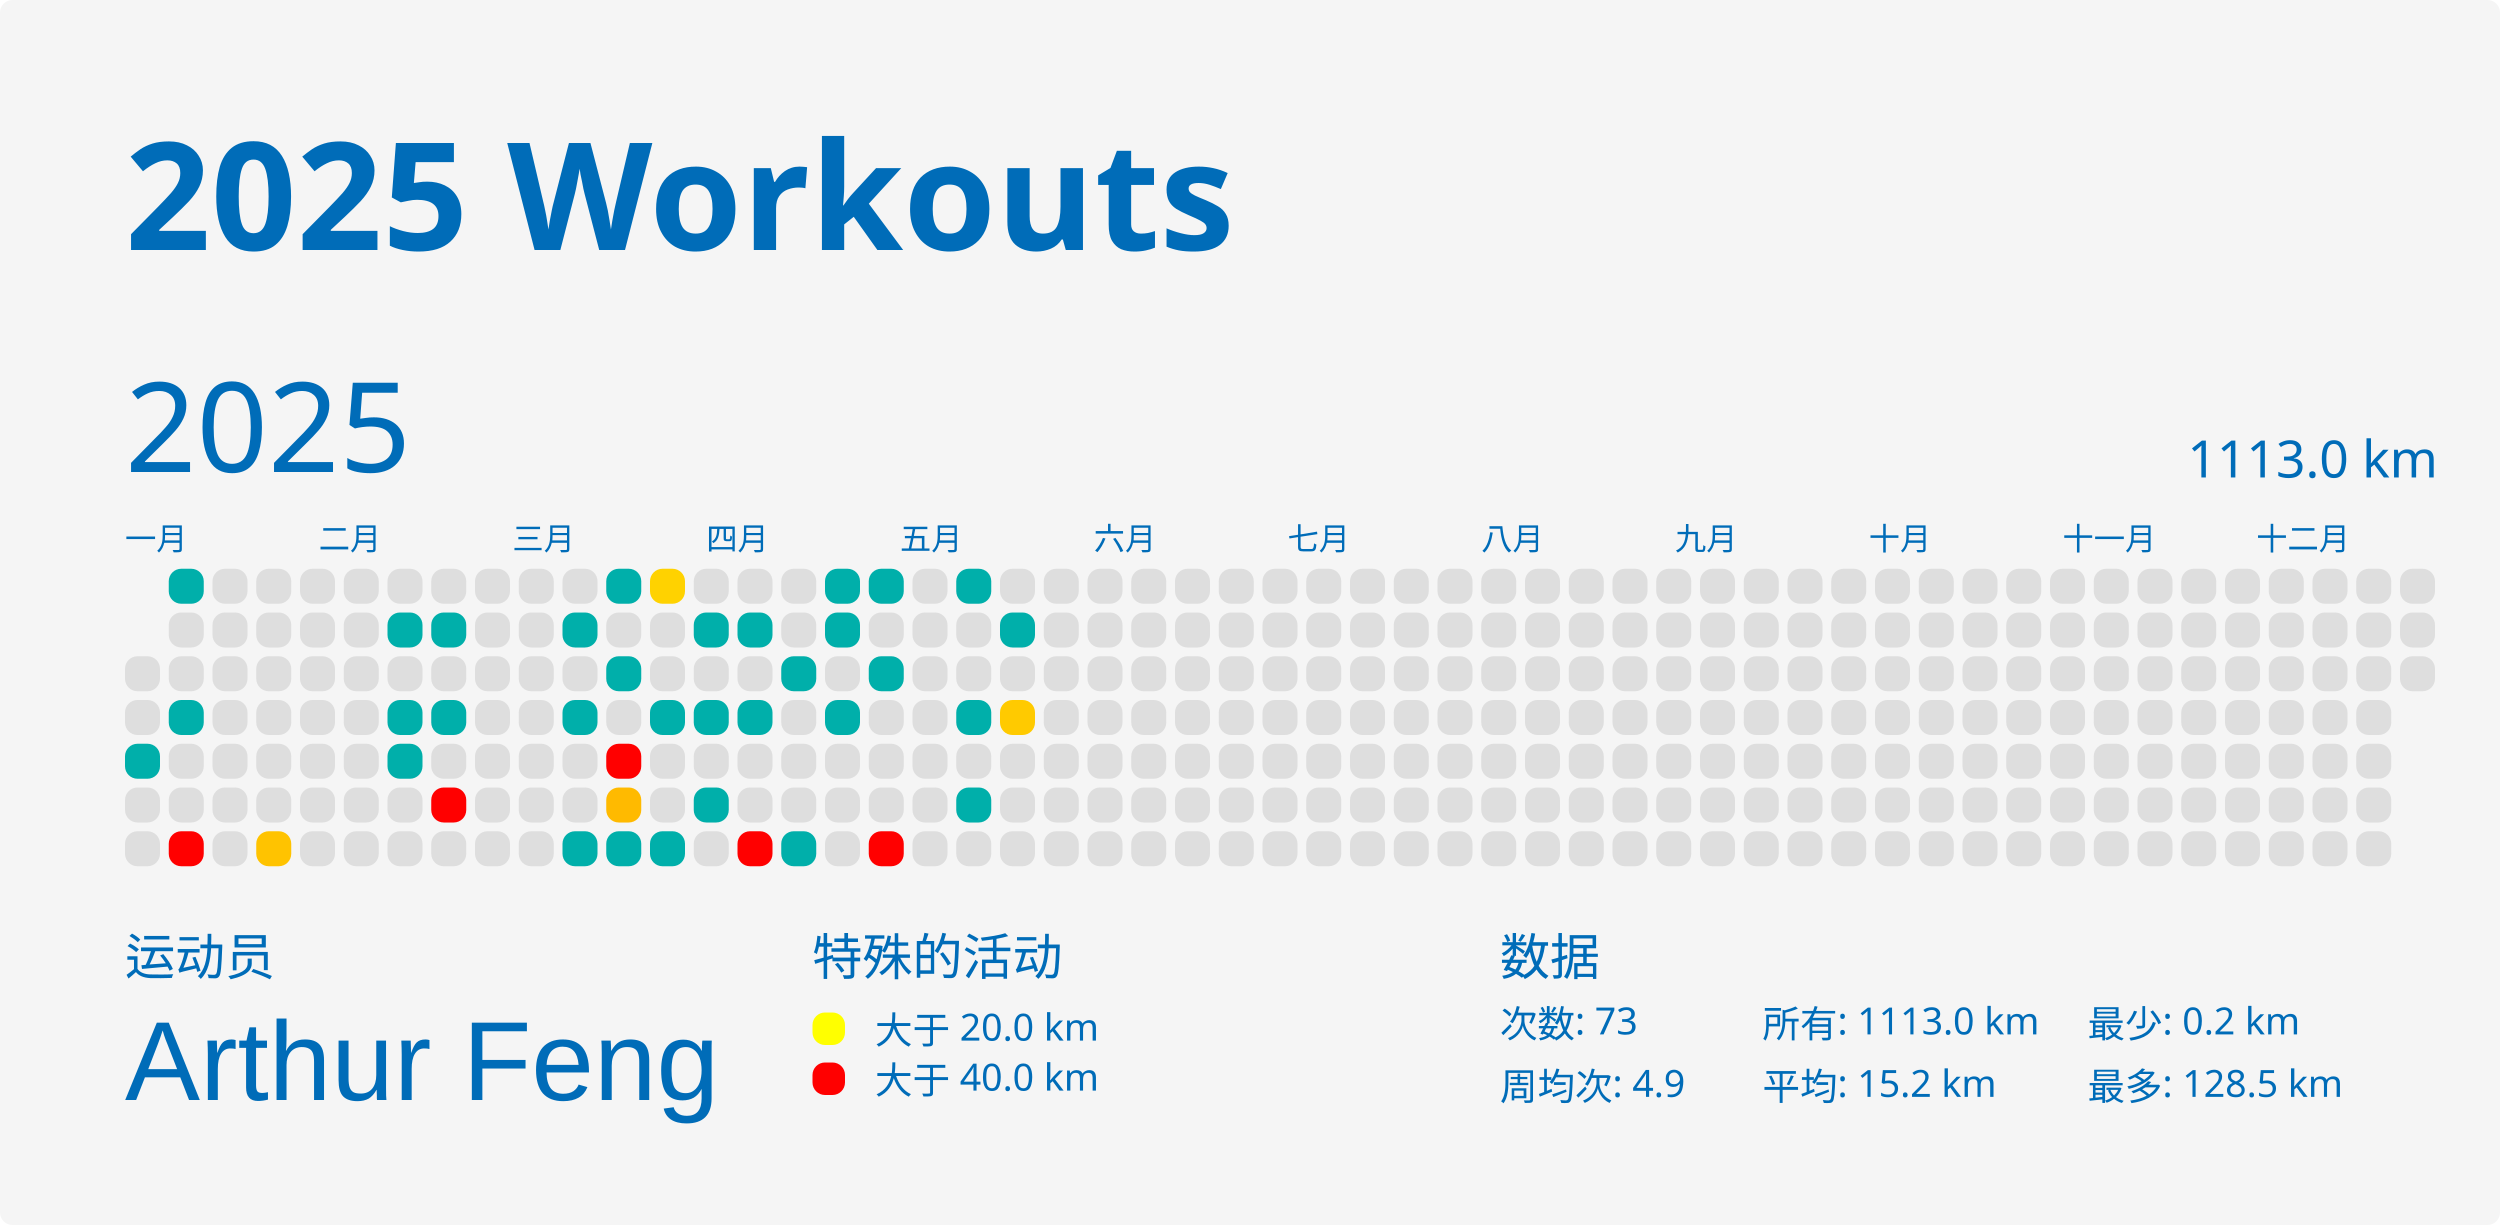
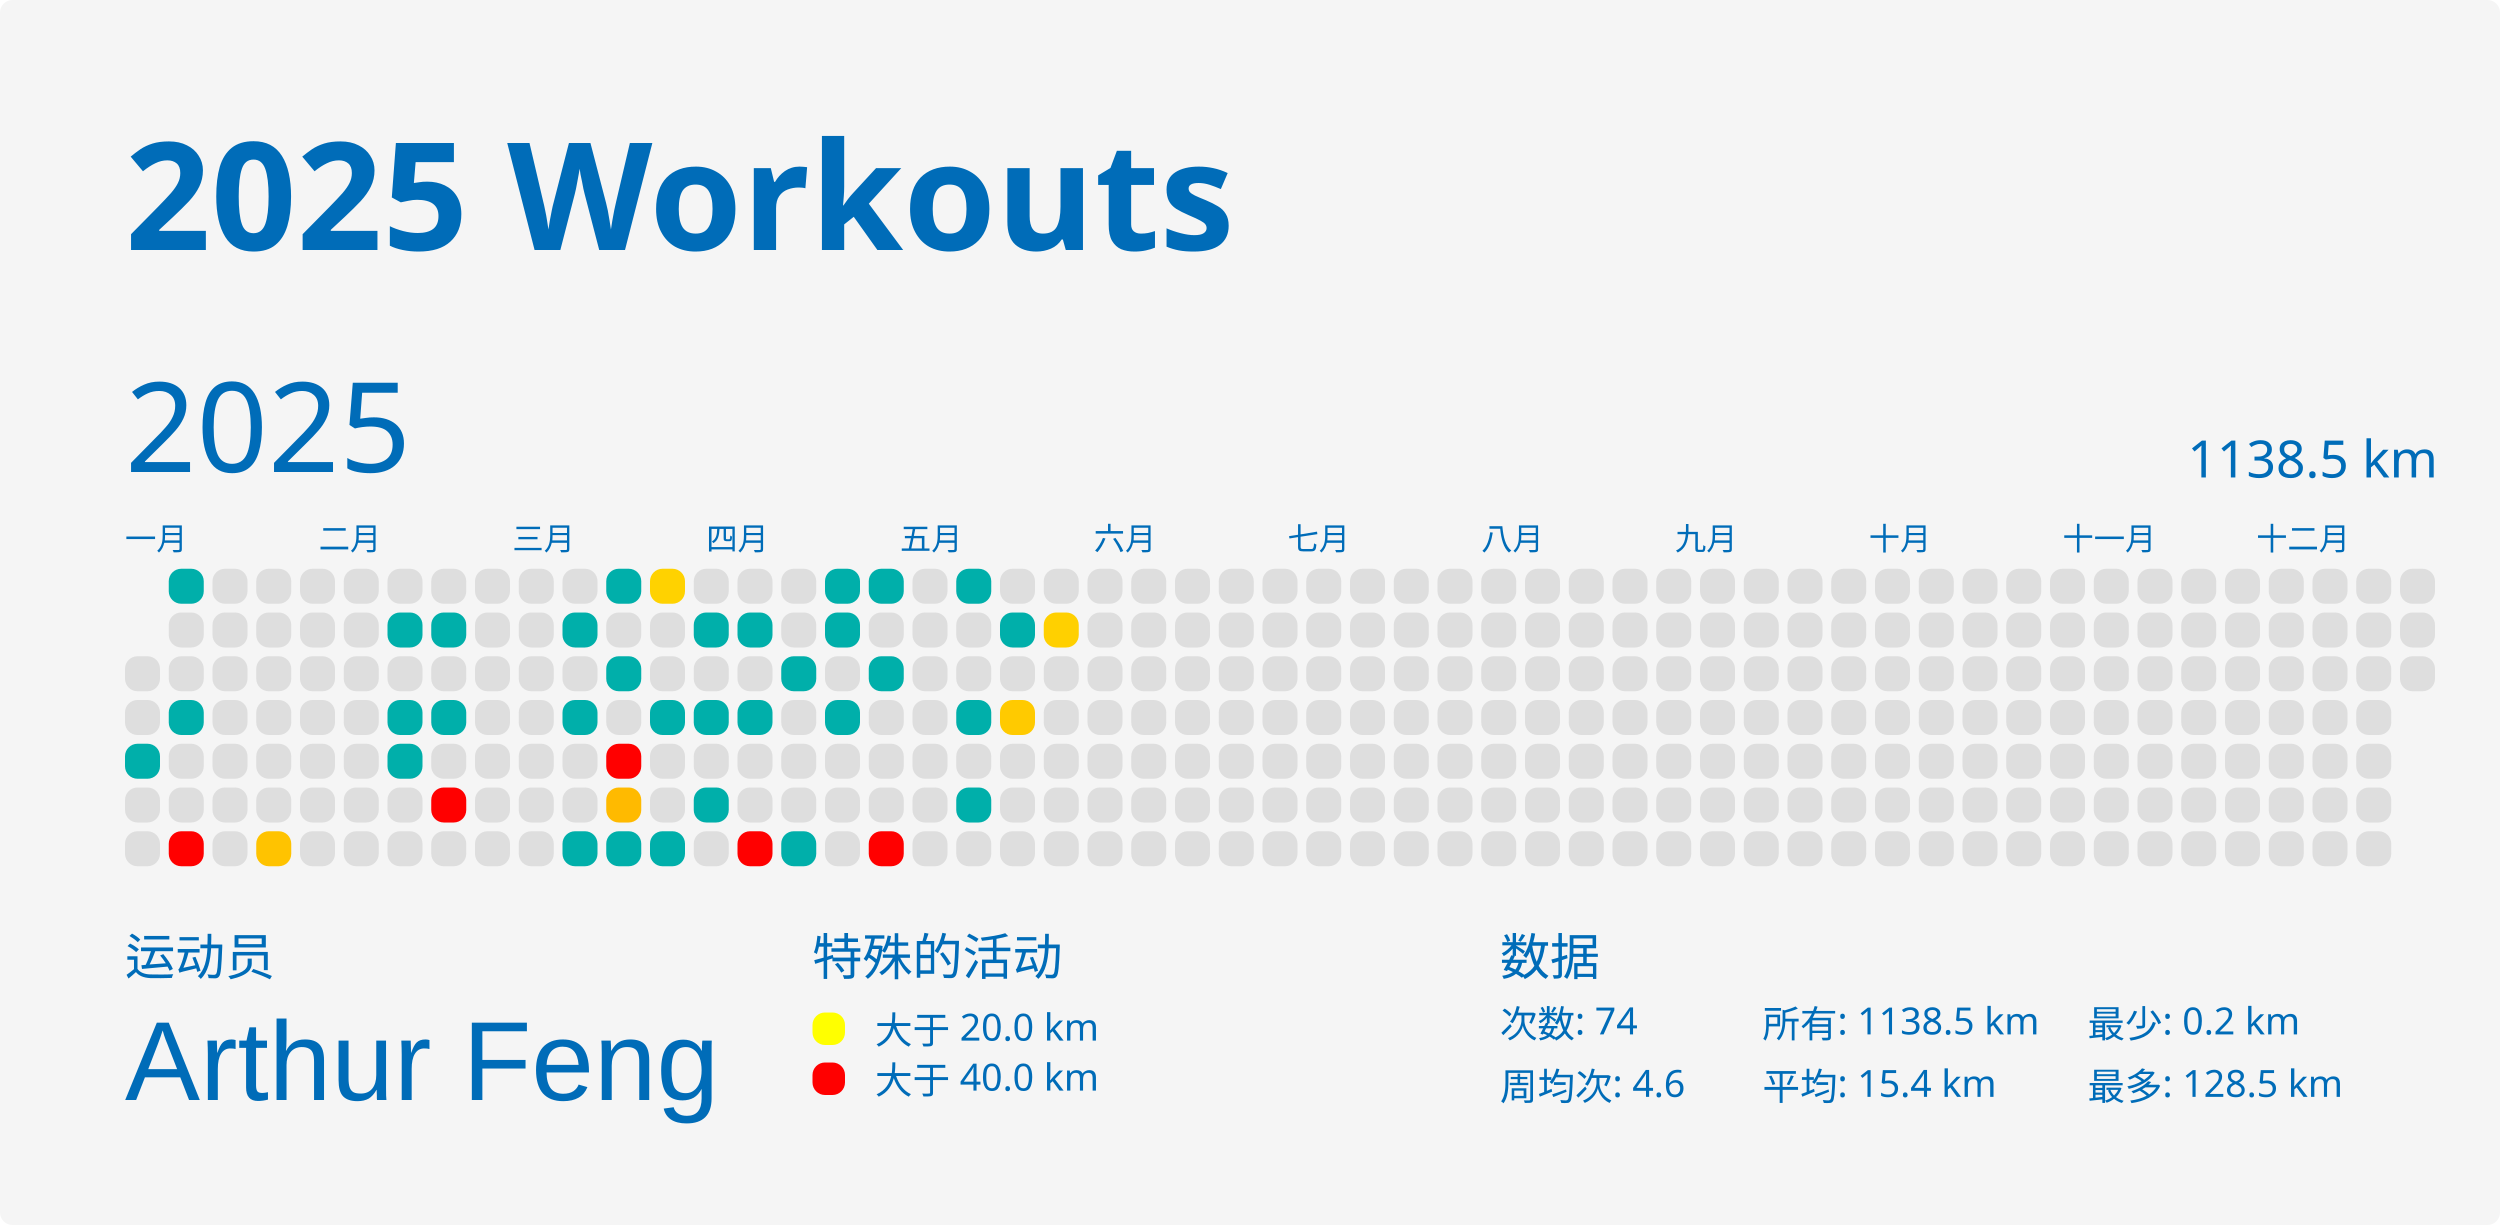
<svg xmlns="http://www.w3.org/2000/svg" baseProfile="full" height="98mm" version="1.1" viewBox="0,0,200,98" width="200mm">
  <defs />
  <rect fill="#f5f5f5" height="98" rx="1" ry="1" width="200" x="0" y="0" />
  <text fill="#006cb8" style="font-size:12px; font-family:MGI-Regular; font-weight:bold;" x="10" y="20">2025 Workouts</text>
  <text fill="#006cb8" style="font-size:4px; font-family:MGI-Regular" x="10" y="78">运动员</text>
  <text fill="#006cb8" style="font-size:9px; font-family:Arial" x="10" y="88">Arthur Feng</text>
  <text fill="#006cb8" style="font-size:4px; font-family:MGI-Regular" x="65" y="78">特殊的活动</text>
  <rect fill="yellow" height="2.6" rx="1" ry="1" width="2.6" x="65" y="81" />
  <text fill="#006cb8" style="font-size:3px; font-family:MGI-Regular" x="70" y="83.5">大于 20.0 km</text>
  <rect fill="red" height="2.6" rx="1" ry="1" width="2.6" x="65" y="85" />
  <text fill="#006cb8" style="font-size:3px; font-family:MGI-Regular" x="70" y="87.5">大于 40.0 km</text>
  <text fill="#006cb8" style="font-size:4px; font-family:MGI-Regular" x="120" y="78">数据</text>
-   <text fill="#006cb8" style="font-size:3px; font-family:MGI-Regular" x="120" y="83">次数: 73</text>
-   <text fill="#006cb8" style="font-size:3px; font-family:MGI-Regular" x="120" y="88">周均次: 4.9</text>
-   <text fill="#006cb8" style="font-size:3px; font-family:MGI-Regular" x="141" y="83">所有: 1113.0 km</text>
-   <text fill="#006cb8" style="font-size:3px; font-family:MGI-Regular" x="141" y="88">平均: 15.2 km</text>
+   <text fill="#006cb8" style="font-size:3px; font-family:MGI-Regular" x="120" y="83">次数: 74</text>
+   <text fill="#006cb8" style="font-size:3px; font-family:MGI-Regular" x="120" y="88">周均次: 4.6</text>
+   <text fill="#006cb8" style="font-size:3px; font-family:MGI-Regular" x="141" y="83">所有: 1138.5 km</text>
+   <text fill="#006cb8" style="font-size:3px; font-family:MGI-Regular" x="141" y="88">平均: 15.4 km</text>
  <text fill="#006cb8" style="font-size:3px; font-family:MGI-Regular" x="167" y="83">最少: 0.2 km</text>
  <text fill="#006cb8" style="font-size:3px; font-family:MGI-Regular" x="167" y="88">最多: 128.5 km</text>
  <text dominant-baseline="hanging" fill="#006cb8" style="font-size:10.0px; font-family:MGI-Regular;" x="10" y="30">2025</text>
-   <text dominant-baseline="hanging" fill="#006cb8" style="font-size:4.125px; font-family:MGI-Regular;" x="175" y="35">1113.0 km</text>
+   <text dominant-baseline="hanging" fill="#006cb8" style="font-size:4.125px; font-family:MGI-Regular;" x="175" y="35">1138.5 km</text>
  <text fill="#006cb8" style="font-size:2.5px; font-family:MGI-Regular" x="10.0" y="44">一月</text>
  <text fill="#006cb8" style="font-size:2.5px; font-family:MGI-Regular" x="25.5" y="44">二月</text>
  <text fill="#006cb8" style="font-size:2.5px; font-family:MGI-Regular" x="41.0" y="44">三月</text>
  <text fill="#006cb8" style="font-size:2.5px; font-family:MGI-Regular" x="56.5" y="44">四月</text>
  <text fill="#006cb8" style="font-size:2.5px; font-family:MGI-Regular" x="72.0" y="44">五月</text>
  <text fill="#006cb8" style="font-size:2.5px; font-family:MGI-Regular" x="87.5" y="44">六月</text>
  <text fill="#006cb8" style="font-size:2.5px; font-family:MGI-Regular" x="103.0" y="44">七月</text>
  <text fill="#006cb8" style="font-size:2.5px; font-family:MGI-Regular" x="118.5" y="44">八月</text>
  <text fill="#006cb8" style="font-size:2.5px; font-family:MGI-Regular" x="134.0" y="44">九月</text>
  <text fill="#006cb8" style="font-size:2.5px; font-family:MGI-Regular" x="149.5" y="44">十月</text>
  <text fill="#006cb8" style="font-size:2.5px; font-family:MGI-Regular" x="165.0" y="44">十一月</text>
  <text fill="#006cb8" style="font-size:2.5px; font-family:MGI-Regular" x="180.5" y="44">十二月</text>
  <rect fill="#dedede" height="2.8" rx="1" ry="1" width="2.8" x="10.0" y="52.5" />
  <rect fill="#dedede" height="2.8" rx="1" ry="1" width="2.8" x="10.0" y="56.0" />
  <rect fill="#00afaa" height="2.8" rx="1" ry="1" width="2.8" x="10.0" y="59.5" />
  <rect fill="#dedede" height="2.8" rx="1" ry="1" width="2.8" x="10.0" y="63.0" />
  <rect fill="#dedede" height="2.8" rx="1" ry="1" width="2.8" x="10.0" y="66.5" />
  <rect fill="#00afaa" height="2.8" rx="1" ry="1" width="2.8" x="13.5" y="45.5" />
  <rect fill="#dedede" height="2.8" rx="1" ry="1" width="2.8" x="13.5" y="49.0" />
  <rect fill="#dedede" height="2.8" rx="1" ry="1" width="2.8" x="13.5" y="52.5" />
  <rect fill="#00afaa" height="2.8" rx="1" ry="1" width="2.8" x="13.5" y="56.0" />
  <rect fill="#dedede" height="2.8" rx="1" ry="1" width="2.8" x="13.5" y="59.5" />
  <rect fill="#dedede" height="2.8" rx="1" ry="1" width="2.8" x="13.5" y="63.0" />
  <rect fill="red" height="2.8" rx="1" ry="1" width="2.8" x="13.5" y="66.5" />
  <rect fill="#dedede" height="2.8" rx="1" ry="1" width="2.8" x="17.0" y="45.5" />
  <rect fill="#dedede" height="2.8" rx="1" ry="1" width="2.8" x="17.0" y="49.0" />
  <rect fill="#dedede" height="2.8" rx="1" ry="1" width="2.8" x="17.0" y="52.5" />
  <rect fill="#dedede" height="2.8" rx="1" ry="1" width="2.8" x="17.0" y="56.0" />
  <rect fill="#dedede" height="2.8" rx="1" ry="1" width="2.8" x="17.0" y="59.5" />
  <rect fill="#dedede" height="2.8" rx="1" ry="1" width="2.8" x="17.0" y="63.0" />
  <rect fill="#dedede" height="2.8" rx="1" ry="1" width="2.8" x="17.0" y="66.5" />
  <rect fill="#dedede" height="2.8" rx="1" ry="1" width="2.8" x="20.5" y="45.5" />
  <rect fill="#dedede" height="2.8" rx="1" ry="1" width="2.8" x="20.5" y="49.0" />
  <rect fill="#dedede" height="2.8" rx="1" ry="1" width="2.8" x="20.5" y="52.5" />
  <rect fill="#dedede" height="2.8" rx="1" ry="1" width="2.8" x="20.5" y="56.0" />
  <rect fill="#dedede" height="2.8" rx="1" ry="1" width="2.8" x="20.5" y="59.5" />
  <rect fill="#dedede" height="2.8" rx="1" ry="1" width="2.8" x="20.5" y="63.0" />
  <rect fill="#ffc300" height="2.8" rx="1" ry="1" width="2.8" x="20.5" y="66.5" />
  <rect fill="#dedede" height="2.8" rx="1" ry="1" width="2.8" x="24.0" y="45.5" />
  <rect fill="#dedede" height="2.8" rx="1" ry="1" width="2.8" x="24.0" y="49.0" />
  <rect fill="#dedede" height="2.8" rx="1" ry="1" width="2.8" x="24.0" y="52.5" />
  <rect fill="#dedede" height="2.8" rx="1" ry="1" width="2.8" x="24.0" y="56.0" />
  <rect fill="#dedede" height="2.8" rx="1" ry="1" width="2.8" x="24.0" y="59.5" />
  <rect fill="#dedede" height="2.8" rx="1" ry="1" width="2.8" x="24.0" y="63.0" />
  <rect fill="#dedede" height="2.8" rx="1" ry="1" width="2.8" x="24.0" y="66.5" />
  <rect fill="#dedede" height="2.8" rx="1" ry="1" width="2.8" x="27.5" y="45.5" />
  <rect fill="#dedede" height="2.8" rx="1" ry="1" width="2.8" x="27.5" y="49.0" />
  <rect fill="#dedede" height="2.8" rx="1" ry="1" width="2.8" x="27.5" y="52.5" />
  <rect fill="#dedede" height="2.8" rx="1" ry="1" width="2.8" x="27.5" y="56.0" />
  <rect fill="#dedede" height="2.8" rx="1" ry="1" width="2.8" x="27.5" y="59.5" />
  <rect fill="#dedede" height="2.8" rx="1" ry="1" width="2.8" x="27.5" y="63.0" />
  <rect fill="#dedede" height="2.8" rx="1" ry="1" width="2.8" x="27.5" y="66.5" />
  <rect fill="#dedede" height="2.8" rx="1" ry="1" width="2.8" x="31.0" y="45.5" />
  <rect fill="#00afaa" height="2.8" rx="1" ry="1" width="2.8" x="31.0" y="49.0" />
  <rect fill="#dedede" height="2.8" rx="1" ry="1" width="2.8" x="31.0" y="52.5" />
  <rect fill="#00afaa" height="2.8" rx="1" ry="1" width="2.8" x="31.0" y="56.0" />
  <rect fill="#00afaa" height="2.8" rx="1" ry="1" width="2.8" x="31.0" y="59.5" />
  <rect fill="#dedede" height="2.8" rx="1" ry="1" width="2.8" x="31.0" y="63.0" />
  <rect fill="#dedede" height="2.8" rx="1" ry="1" width="2.8" x="31.0" y="66.5" />
  <rect fill="#dedede" height="2.8" rx="1" ry="1" width="2.8" x="34.5" y="45.5" />
  <rect fill="#00afaa" height="2.8" rx="1" ry="1" width="2.8" x="34.5" y="49.0" />
  <rect fill="#dedede" height="2.8" rx="1" ry="1" width="2.8" x="34.5" y="52.5" />
  <rect fill="#00afaa" height="2.8" rx="1" ry="1" width="2.8" x="34.5" y="56.0" />
  <rect fill="#dedede" height="2.8" rx="1" ry="1" width="2.8" x="34.5" y="59.5" />
  <rect fill="red" height="2.8" rx="1" ry="1" width="2.8" x="34.5" y="63.0" />
  <rect fill="#dedede" height="2.8" rx="1" ry="1" width="2.8" x="34.5" y="66.5" />
  <rect fill="#dedede" height="2.8" rx="1" ry="1" width="2.8" x="38.0" y="45.5" />
  <rect fill="#dedede" height="2.8" rx="1" ry="1" width="2.8" x="38.0" y="49.0" />
  <rect fill="#dedede" height="2.8" rx="1" ry="1" width="2.8" x="38.0" y="52.5" />
  <rect fill="#dedede" height="2.8" rx="1" ry="1" width="2.8" x="38.0" y="56.0" />
  <rect fill="#dedede" height="2.8" rx="1" ry="1" width="2.8" x="38.0" y="59.5" />
  <rect fill="#dedede" height="2.8" rx="1" ry="1" width="2.8" x="38.0" y="63.0" />
  <rect fill="#dedede" height="2.8" rx="1" ry="1" width="2.8" x="38.0" y="66.5" />
  <rect fill="#dedede" height="2.8" rx="1" ry="1" width="2.8" x="41.5" y="45.5" />
  <rect fill="#dedede" height="2.8" rx="1" ry="1" width="2.8" x="41.5" y="49.0" />
  <rect fill="#dedede" height="2.8" rx="1" ry="1" width="2.8" x="41.5" y="52.5" />
  <rect fill="#dedede" height="2.8" rx="1" ry="1" width="2.8" x="41.5" y="56.0" />
  <rect fill="#dedede" height="2.8" rx="1" ry="1" width="2.8" x="41.5" y="59.5" />
  <rect fill="#dedede" height="2.8" rx="1" ry="1" width="2.8" x="41.5" y="63.0" />
  <rect fill="#dedede" height="2.8" rx="1" ry="1" width="2.8" x="41.5" y="66.5" />
  <rect fill="#dedede" height="2.8" rx="1" ry="1" width="2.8" x="45.0" y="45.5" />
  <rect fill="#00afaa" height="2.8" rx="1" ry="1" width="2.8" x="45.0" y="49.0" />
  <rect fill="#dedede" height="2.8" rx="1" ry="1" width="2.8" x="45.0" y="52.5" />
  <rect fill="#00afaa" height="2.8" rx="1" ry="1" width="2.8" x="45.0" y="56.0" />
  <rect fill="#dedede" height="2.8" rx="1" ry="1" width="2.8" x="45.0" y="59.5" />
  <rect fill="#dedede" height="2.8" rx="1" ry="1" width="2.8" x="45.0" y="63.0" />
  <rect fill="#00afaa" height="2.8" rx="1" ry="1" width="2.8" x="45.0" y="66.5" />
  <rect fill="#00afaa" height="2.8" rx="1" ry="1" width="2.8" x="48.5" y="45.5" />
  <rect fill="#dedede" height="2.8" rx="1" ry="1" width="2.8" x="48.5" y="49.0" />
  <rect fill="#00afaa" height="2.8" rx="1" ry="1" width="2.8" x="48.5" y="52.5" />
  <rect fill="#dedede" height="2.8" rx="1" ry="1" width="2.8" x="48.5" y="56.0" />
  <rect fill="red" height="2.8" rx="1" ry="1" width="2.8" x="48.5" y="59.5" />
  <rect fill="#ffba00" height="2.8" rx="1" ry="1" width="2.8" x="48.5" y="63.0" />
  <rect fill="#00afaa" height="2.8" rx="1" ry="1" width="2.8" x="48.5" y="66.5" />
  <rect fill="#ffd200" height="2.8" rx="1" ry="1" width="2.8" x="52.0" y="45.5" />
  <rect fill="#dedede" height="2.8" rx="1" ry="1" width="2.8" x="52.0" y="49.0" />
  <rect fill="#dedede" height="2.8" rx="1" ry="1" width="2.8" x="52.0" y="52.5" />
  <rect fill="#00afaa" height="2.8" rx="1" ry="1" width="2.8" x="52.0" y="56.0" />
  <rect fill="#dedede" height="2.8" rx="1" ry="1" width="2.8" x="52.0" y="59.5" />
  <rect fill="#dedede" height="2.8" rx="1" ry="1" width="2.8" x="52.0" y="63.0" />
  <rect fill="#00afaa" height="2.8" rx="1" ry="1" width="2.8" x="52.0" y="66.5" />
  <rect fill="#dedede" height="2.8" rx="1" ry="1" width="2.8" x="55.5" y="45.5" />
  <rect fill="#00afaa" height="2.8" rx="1" ry="1" width="2.8" x="55.5" y="49.0" />
  <rect fill="#dedede" height="2.8" rx="1" ry="1" width="2.8" x="55.5" y="52.5" />
  <rect fill="#00afaa" height="2.8" rx="1" ry="1" width="2.8" x="55.5" y="56.0" />
  <rect fill="#dedede" height="2.8" rx="1" ry="1" width="2.8" x="55.5" y="59.5" />
  <rect fill="#00afaa" height="2.8" rx="1" ry="1" width="2.8" x="55.5" y="63.0" />
  <rect fill="#dedede" height="2.8" rx="1" ry="1" width="2.8" x="55.5" y="66.5" />
  <rect fill="#dedede" height="2.8" rx="1" ry="1" width="2.8" x="59.0" y="45.5" />
  <rect fill="#00afaa" height="2.8" rx="1" ry="1" width="2.8" x="59.0" y="49.0" />
  <rect fill="#dedede" height="2.8" rx="1" ry="1" width="2.8" x="59.0" y="52.5" />
  <rect fill="#00afaa" height="2.8" rx="1" ry="1" width="2.8" x="59.0" y="56.0" />
  <rect fill="#dedede" height="2.8" rx="1" ry="1" width="2.8" x="59.0" y="59.5" />
  <rect fill="#dedede" height="2.8" rx="1" ry="1" width="2.8" x="59.0" y="63.0" />
  <rect fill="red" height="2.8" rx="1" ry="1" width="2.8" x="59.0" y="66.5" />
  <rect fill="#dedede" height="2.8" rx="1" ry="1" width="2.8" x="62.5" y="45.5" />
  <rect fill="#dedede" height="2.8" rx="1" ry="1" width="2.8" x="62.5" y="49.0" />
  <rect fill="#00afaa" height="2.8" rx="1" ry="1" width="2.8" x="62.5" y="52.5" />
  <rect fill="#dedede" height="2.8" rx="1" ry="1" width="2.8" x="62.5" y="56.0" />
  <rect fill="#dedede" height="2.8" rx="1" ry="1" width="2.8" x="62.5" y="59.5" />
  <rect fill="#dedede" height="2.8" rx="1" ry="1" width="2.8" x="62.5" y="63.0" />
  <rect fill="#00afaa" height="2.8" rx="1" ry="1" width="2.8" x="62.5" y="66.5" />
  <rect fill="#00afaa" height="2.8" rx="1" ry="1" width="2.8" x="66.0" y="45.5" />
  <rect fill="#00afaa" height="2.8" rx="1" ry="1" width="2.8" x="66.0" y="49.0" />
  <rect fill="#dedede" height="2.8" rx="1" ry="1" width="2.8" x="66.0" y="52.5" />
  <rect fill="#00afaa" height="2.8" rx="1" ry="1" width="2.8" x="66.0" y="56.0" />
  <rect fill="#dedede" height="2.8" rx="1" ry="1" width="2.8" x="66.0" y="59.5" />
  <rect fill="#dedede" height="2.8" rx="1" ry="1" width="2.8" x="66.0" y="63.0" />
  <rect fill="#dedede" height="2.8" rx="1" ry="1" width="2.8" x="66.0" y="66.5" />
  <rect fill="#00afaa" height="2.8" rx="1" ry="1" width="2.8" x="69.5" y="45.5" />
  <rect fill="#dedede" height="2.8" rx="1" ry="1" width="2.8" x="69.5" y="49.0" />
  <rect fill="#00afaa" height="2.8" rx="1" ry="1" width="2.8" x="69.5" y="52.5" />
  <rect fill="#dedede" height="2.8" rx="1" ry="1" width="2.8" x="69.5" y="56.0" />
  <rect fill="#dedede" height="2.8" rx="1" ry="1" width="2.8" x="69.5" y="59.5" />
  <rect fill="#dedede" height="2.8" rx="1" ry="1" width="2.8" x="69.5" y="63.0" />
  <rect fill="red" height="2.8" rx="1" ry="1" width="2.8" x="69.5" y="66.5" />
  <rect fill="#dedede" height="2.8" rx="1" ry="1" width="2.8" x="73.0" y="45.5" />
  <rect fill="#dedede" height="2.8" rx="1" ry="1" width="2.8" x="73.0" y="49.0" />
  <rect fill="#dedede" height="2.8" rx="1" ry="1" width="2.8" x="73.0" y="52.5" />
  <rect fill="#dedede" height="2.8" rx="1" ry="1" width="2.8" x="73.0" y="56.0" />
  <rect fill="#dedede" height="2.8" rx="1" ry="1" width="2.8" x="73.0" y="59.5" />
  <rect fill="#dedede" height="2.8" rx="1" ry="1" width="2.8" x="73.0" y="63.0" />
  <rect fill="#dedede" height="2.8" rx="1" ry="1" width="2.8" x="73.0" y="66.5" />
  <rect fill="#00afaa" height="2.8" rx="1" ry="1" width="2.8" x="76.5" y="45.5" />
  <rect fill="#dedede" height="2.8" rx="1" ry="1" width="2.8" x="76.5" y="49.0" />
  <rect fill="#dedede" height="2.8" rx="1" ry="1" width="2.8" x="76.5" y="52.5" />
  <rect fill="#00afaa" height="2.8" rx="1" ry="1" width="2.8" x="76.5" y="56.0" />
  <rect fill="#dedede" height="2.8" rx="1" ry="1" width="2.8" x="76.5" y="59.5" />
  <rect fill="#00afaa" height="2.8" rx="1" ry="1" width="2.8" x="76.5" y="63.0" />
  <rect fill="#dedede" height="2.8" rx="1" ry="1" width="2.8" x="76.5" y="66.5" />
  <rect fill="#dedede" height="2.8" rx="1" ry="1" width="2.8" x="80.0" y="45.5" />
  <rect fill="#00afaa" height="2.8" rx="1" ry="1" width="2.8" x="80.0" y="49.0" />
  <rect fill="#dedede" height="2.8" rx="1" ry="1" width="2.8" x="80.0" y="52.5" />
  <rect fill="#ffca00" height="2.8" rx="1" ry="1" width="2.8" x="80.0" y="56.0" />
  <rect fill="#dedede" height="2.8" rx="1" ry="1" width="2.8" x="80.0" y="59.5" />
  <rect fill="#dedede" height="2.8" rx="1" ry="1" width="2.8" x="80.0" y="63.0" />
  <rect fill="#dedede" height="2.8" rx="1" ry="1" width="2.8" x="80.0" y="66.5" />
  <rect fill="#dedede" height="2.8" rx="1" ry="1" width="2.8" x="83.5" y="45.5" />
-   <rect fill="#dedede" height="2.8" rx="1" ry="1" width="2.8" x="83.5" y="49.0" />
+   <rect fill="#ffd000" height="2.8" rx="1" ry="1" width="2.8" x="83.5" y="49.0" />
  <rect fill="#dedede" height="2.8" rx="1" ry="1" width="2.8" x="83.5" y="52.5" />
  <rect fill="#dedede" height="2.8" rx="1" ry="1" width="2.8" x="83.5" y="56.0" />
  <rect fill="#dedede" height="2.8" rx="1" ry="1" width="2.8" x="83.5" y="59.5" />
  <rect fill="#dedede" height="2.8" rx="1" ry="1" width="2.8" x="83.5" y="63.0" />
  <rect fill="#dedede" height="2.8" rx="1" ry="1" width="2.8" x="83.5" y="66.5" />
  <rect fill="#dedede" height="2.8" rx="1" ry="1" width="2.8" x="87.0" y="45.5" />
  <rect fill="#dedede" height="2.8" rx="1" ry="1" width="2.8" x="87.0" y="49.0" />
  <rect fill="#dedede" height="2.8" rx="1" ry="1" width="2.8" x="87.0" y="52.5" />
  <rect fill="#dedede" height="2.8" rx="1" ry="1" width="2.8" x="87.0" y="56.0" />
  <rect fill="#dedede" height="2.8" rx="1" ry="1" width="2.8" x="87.0" y="59.5" />
  <rect fill="#dedede" height="2.8" rx="1" ry="1" width="2.8" x="87.0" y="63.0" />
  <rect fill="#dedede" height="2.8" rx="1" ry="1" width="2.8" x="87.0" y="66.5" />
  <rect fill="#dedede" height="2.8" rx="1" ry="1" width="2.8" x="90.5" y="45.5" />
  <rect fill="#dedede" height="2.8" rx="1" ry="1" width="2.8" x="90.5" y="49.0" />
  <rect fill="#dedede" height="2.8" rx="1" ry="1" width="2.8" x="90.5" y="52.5" />
  <rect fill="#dedede" height="2.8" rx="1" ry="1" width="2.8" x="90.5" y="56.0" />
  <rect fill="#dedede" height="2.8" rx="1" ry="1" width="2.8" x="90.5" y="59.5" />
  <rect fill="#dedede" height="2.8" rx="1" ry="1" width="2.8" x="90.5" y="63.0" />
  <rect fill="#dedede" height="2.8" rx="1" ry="1" width="2.8" x="90.5" y="66.5" />
  <rect fill="#dedede" height="2.8" rx="1" ry="1" width="2.8" x="94.0" y="45.5" />
  <rect fill="#dedede" height="2.8" rx="1" ry="1" width="2.8" x="94.0" y="49.0" />
  <rect fill="#dedede" height="2.8" rx="1" ry="1" width="2.8" x="94.0" y="52.5" />
  <rect fill="#dedede" height="2.8" rx="1" ry="1" width="2.8" x="94.0" y="56.0" />
  <rect fill="#dedede" height="2.8" rx="1" ry="1" width="2.8" x="94.0" y="59.5" />
  <rect fill="#dedede" height="2.8" rx="1" ry="1" width="2.8" x="94.0" y="63.0" />
  <rect fill="#dedede" height="2.8" rx="1" ry="1" width="2.8" x="94.0" y="66.5" />
  <rect fill="#dedede" height="2.8" rx="1" ry="1" width="2.8" x="97.5" y="45.5" />
  <rect fill="#dedede" height="2.8" rx="1" ry="1" width="2.8" x="97.5" y="49.0" />
  <rect fill="#dedede" height="2.8" rx="1" ry="1" width="2.8" x="97.5" y="52.5" />
  <rect fill="#dedede" height="2.8" rx="1" ry="1" width="2.8" x="97.5" y="56.0" />
  <rect fill="#dedede" height="2.8" rx="1" ry="1" width="2.8" x="97.5" y="59.5" />
  <rect fill="#dedede" height="2.8" rx="1" ry="1" width="2.8" x="97.5" y="63.0" />
  <rect fill="#dedede" height="2.8" rx="1" ry="1" width="2.8" x="97.5" y="66.5" />
  <rect fill="#dedede" height="2.8" rx="1" ry="1" width="2.8" x="101.0" y="45.5" />
  <rect fill="#dedede" height="2.8" rx="1" ry="1" width="2.8" x="101.0" y="49.0" />
  <rect fill="#dedede" height="2.8" rx="1" ry="1" width="2.8" x="101.0" y="52.5" />
  <rect fill="#dedede" height="2.8" rx="1" ry="1" width="2.8" x="101.0" y="56.0" />
  <rect fill="#dedede" height="2.8" rx="1" ry="1" width="2.8" x="101.0" y="59.5" />
  <rect fill="#dedede" height="2.8" rx="1" ry="1" width="2.8" x="101.0" y="63.0" />
  <rect fill="#dedede" height="2.8" rx="1" ry="1" width="2.8" x="101.0" y="66.5" />
  <rect fill="#dedede" height="2.8" rx="1" ry="1" width="2.8" x="104.5" y="45.5" />
  <rect fill="#dedede" height="2.8" rx="1" ry="1" width="2.8" x="104.5" y="49.0" />
  <rect fill="#dedede" height="2.8" rx="1" ry="1" width="2.8" x="104.5" y="52.5" />
  <rect fill="#dedede" height="2.8" rx="1" ry="1" width="2.8" x="104.5" y="56.0" />
  <rect fill="#dedede" height="2.8" rx="1" ry="1" width="2.8" x="104.5" y="59.5" />
  <rect fill="#dedede" height="2.8" rx="1" ry="1" width="2.8" x="104.5" y="63.0" />
  <rect fill="#dedede" height="2.8" rx="1" ry="1" width="2.8" x="104.5" y="66.5" />
  <rect fill="#dedede" height="2.8" rx="1" ry="1" width="2.8" x="108.0" y="45.5" />
  <rect fill="#dedede" height="2.8" rx="1" ry="1" width="2.8" x="108.0" y="49.0" />
  <rect fill="#dedede" height="2.8" rx="1" ry="1" width="2.8" x="108.0" y="52.5" />
  <rect fill="#dedede" height="2.8" rx="1" ry="1" width="2.8" x="108.0" y="56.0" />
  <rect fill="#dedede" height="2.8" rx="1" ry="1" width="2.8" x="108.0" y="59.5" />
  <rect fill="#dedede" height="2.8" rx="1" ry="1" width="2.8" x="108.0" y="63.0" />
  <rect fill="#dedede" height="2.8" rx="1" ry="1" width="2.8" x="108.0" y="66.5" />
  <rect fill="#dedede" height="2.8" rx="1" ry="1" width="2.8" x="111.5" y="45.5" />
  <rect fill="#dedede" height="2.8" rx="1" ry="1" width="2.8" x="111.5" y="49.0" />
  <rect fill="#dedede" height="2.8" rx="1" ry="1" width="2.8" x="111.5" y="52.5" />
  <rect fill="#dedede" height="2.8" rx="1" ry="1" width="2.8" x="111.5" y="56.0" />
  <rect fill="#dedede" height="2.8" rx="1" ry="1" width="2.8" x="111.5" y="59.5" />
  <rect fill="#dedede" height="2.8" rx="1" ry="1" width="2.8" x="111.5" y="63.0" />
  <rect fill="#dedede" height="2.8" rx="1" ry="1" width="2.8" x="111.5" y="66.5" />
  <rect fill="#dedede" height="2.8" rx="1" ry="1" width="2.8" x="115.0" y="45.5" />
  <rect fill="#dedede" height="2.8" rx="1" ry="1" width="2.8" x="115.0" y="49.0" />
  <rect fill="#dedede" height="2.8" rx="1" ry="1" width="2.8" x="115.0" y="52.5" />
  <rect fill="#dedede" height="2.8" rx="1" ry="1" width="2.8" x="115.0" y="56.0" />
  <rect fill="#dedede" height="2.8" rx="1" ry="1" width="2.8" x="115.0" y="59.5" />
  <rect fill="#dedede" height="2.8" rx="1" ry="1" width="2.8" x="115.0" y="63.0" />
  <rect fill="#dedede" height="2.8" rx="1" ry="1" width="2.8" x="115.0" y="66.5" />
  <rect fill="#dedede" height="2.8" rx="1" ry="1" width="2.8" x="118.5" y="45.5" />
  <rect fill="#dedede" height="2.8" rx="1" ry="1" width="2.8" x="118.5" y="49.0" />
  <rect fill="#dedede" height="2.8" rx="1" ry="1" width="2.8" x="118.5" y="52.5" />
  <rect fill="#dedede" height="2.8" rx="1" ry="1" width="2.8" x="118.5" y="56.0" />
  <rect fill="#dedede" height="2.8" rx="1" ry="1" width="2.8" x="118.5" y="59.5" />
  <rect fill="#dedede" height="2.8" rx="1" ry="1" width="2.8" x="118.5" y="63.0" />
  <rect fill="#dedede" height="2.8" rx="1" ry="1" width="2.8" x="118.5" y="66.5" />
  <rect fill="#dedede" height="2.8" rx="1" ry="1" width="2.8" x="122.0" y="45.5" />
  <rect fill="#dedede" height="2.8" rx="1" ry="1" width="2.8" x="122.0" y="49.0" />
  <rect fill="#dedede" height="2.8" rx="1" ry="1" width="2.8" x="122.0" y="52.5" />
  <rect fill="#dedede" height="2.8" rx="1" ry="1" width="2.8" x="122.0" y="56.0" />
  <rect fill="#dedede" height="2.8" rx="1" ry="1" width="2.8" x="122.0" y="59.5" />
  <rect fill="#dedede" height="2.8" rx="1" ry="1" width="2.8" x="122.0" y="63.0" />
  <rect fill="#dedede" height="2.8" rx="1" ry="1" width="2.8" x="122.0" y="66.5" />
  <rect fill="#dedede" height="2.8" rx="1" ry="1" width="2.8" x="125.5" y="45.5" />
  <rect fill="#dedede" height="2.8" rx="1" ry="1" width="2.8" x="125.5" y="49.0" />
  <rect fill="#dedede" height="2.8" rx="1" ry="1" width="2.8" x="125.5" y="52.5" />
  <rect fill="#dedede" height="2.8" rx="1" ry="1" width="2.8" x="125.5" y="56.0" />
  <rect fill="#dedede" height="2.8" rx="1" ry="1" width="2.8" x="125.5" y="59.5" />
  <rect fill="#dedede" height="2.8" rx="1" ry="1" width="2.8" x="125.5" y="63.0" />
  <rect fill="#dedede" height="2.8" rx="1" ry="1" width="2.8" x="125.5" y="66.5" />
  <rect fill="#dedede" height="2.8" rx="1" ry="1" width="2.8" x="129.0" y="45.5" />
  <rect fill="#dedede" height="2.8" rx="1" ry="1" width="2.8" x="129.0" y="49.0" />
  <rect fill="#dedede" height="2.8" rx="1" ry="1" width="2.8" x="129.0" y="52.5" />
  <rect fill="#dedede" height="2.8" rx="1" ry="1" width="2.8" x="129.0" y="56.0" />
  <rect fill="#dedede" height="2.8" rx="1" ry="1" width="2.8" x="129.0" y="59.5" />
  <rect fill="#dedede" height="2.8" rx="1" ry="1" width="2.8" x="129.0" y="63.0" />
  <rect fill="#dedede" height="2.8" rx="1" ry="1" width="2.8" x="129.0" y="66.5" />
  <rect fill="#dedede" height="2.8" rx="1" ry="1" width="2.8" x="132.5" y="45.5" />
  <rect fill="#dedede" height="2.8" rx="1" ry="1" width="2.8" x="132.5" y="49.0" />
  <rect fill="#dedede" height="2.8" rx="1" ry="1" width="2.8" x="132.5" y="52.5" />
  <rect fill="#dedede" height="2.8" rx="1" ry="1" width="2.8" x="132.5" y="56.0" />
  <rect fill="#dedede" height="2.8" rx="1" ry="1" width="2.8" x="132.5" y="59.5" />
  <rect fill="#dedede" height="2.8" rx="1" ry="1" width="2.8" x="132.5" y="63.0" />
  <rect fill="#dedede" height="2.8" rx="1" ry="1" width="2.8" x="132.5" y="66.5" />
  <rect fill="#dedede" height="2.8" rx="1" ry="1" width="2.8" x="136.0" y="45.5" />
  <rect fill="#dedede" height="2.8" rx="1" ry="1" width="2.8" x="136.0" y="49.0" />
  <rect fill="#dedede" height="2.8" rx="1" ry="1" width="2.8" x="136.0" y="52.5" />
  <rect fill="#dedede" height="2.8" rx="1" ry="1" width="2.8" x="136.0" y="56.0" />
  <rect fill="#dedede" height="2.8" rx="1" ry="1" width="2.8" x="136.0" y="59.5" />
  <rect fill="#dedede" height="2.8" rx="1" ry="1" width="2.8" x="136.0" y="63.0" />
  <rect fill="#dedede" height="2.8" rx="1" ry="1" width="2.8" x="136.0" y="66.5" />
  <rect fill="#dedede" height="2.8" rx="1" ry="1" width="2.8" x="139.5" y="45.5" />
  <rect fill="#dedede" height="2.8" rx="1" ry="1" width="2.8" x="139.5" y="49.0" />
  <rect fill="#dedede" height="2.8" rx="1" ry="1" width="2.8" x="139.5" y="52.5" />
  <rect fill="#dedede" height="2.8" rx="1" ry="1" width="2.8" x="139.5" y="56.0" />
  <rect fill="#dedede" height="2.8" rx="1" ry="1" width="2.8" x="139.5" y="59.5" />
  <rect fill="#dedede" height="2.8" rx="1" ry="1" width="2.8" x="139.5" y="63.0" />
  <rect fill="#dedede" height="2.8" rx="1" ry="1" width="2.8" x="139.5" y="66.5" />
  <rect fill="#dedede" height="2.8" rx="1" ry="1" width="2.8" x="143.0" y="45.5" />
  <rect fill="#dedede" height="2.8" rx="1" ry="1" width="2.8" x="143.0" y="49.0" />
  <rect fill="#dedede" height="2.8" rx="1" ry="1" width="2.8" x="143.0" y="52.5" />
  <rect fill="#dedede" height="2.8" rx="1" ry="1" width="2.8" x="143.0" y="56.0" />
  <rect fill="#dedede" height="2.8" rx="1" ry="1" width="2.8" x="143.0" y="59.5" />
  <rect fill="#dedede" height="2.8" rx="1" ry="1" width="2.8" x="143.0" y="63.0" />
  <rect fill="#dedede" height="2.8" rx="1" ry="1" width="2.8" x="143.0" y="66.5" />
  <rect fill="#dedede" height="2.8" rx="1" ry="1" width="2.8" x="146.5" y="45.5" />
  <rect fill="#dedede" height="2.8" rx="1" ry="1" width="2.8" x="146.5" y="49.0" />
  <rect fill="#dedede" height="2.8" rx="1" ry="1" width="2.8" x="146.5" y="52.5" />
  <rect fill="#dedede" height="2.8" rx="1" ry="1" width="2.8" x="146.5" y="56.0" />
  <rect fill="#dedede" height="2.8" rx="1" ry="1" width="2.8" x="146.5" y="59.5" />
  <rect fill="#dedede" height="2.8" rx="1" ry="1" width="2.8" x="146.5" y="63.0" />
  <rect fill="#dedede" height="2.8" rx="1" ry="1" width="2.8" x="146.5" y="66.5" />
  <rect fill="#dedede" height="2.8" rx="1" ry="1" width="2.8" x="150.0" y="45.5" />
  <rect fill="#dedede" height="2.8" rx="1" ry="1" width="2.8" x="150.0" y="49.0" />
  <rect fill="#dedede" height="2.8" rx="1" ry="1" width="2.8" x="150.0" y="52.5" />
  <rect fill="#dedede" height="2.8" rx="1" ry="1" width="2.8" x="150.0" y="56.0" />
  <rect fill="#dedede" height="2.8" rx="1" ry="1" width="2.8" x="150.0" y="59.5" />
  <rect fill="#dedede" height="2.8" rx="1" ry="1" width="2.8" x="150.0" y="63.0" />
  <rect fill="#dedede" height="2.8" rx="1" ry="1" width="2.8" x="150.0" y="66.5" />
  <rect fill="#dedede" height="2.8" rx="1" ry="1" width="2.8" x="153.5" y="45.5" />
  <rect fill="#dedede" height="2.8" rx="1" ry="1" width="2.8" x="153.5" y="49.0" />
  <rect fill="#dedede" height="2.8" rx="1" ry="1" width="2.8" x="153.5" y="52.5" />
  <rect fill="#dedede" height="2.8" rx="1" ry="1" width="2.8" x="153.5" y="56.0" />
  <rect fill="#dedede" height="2.8" rx="1" ry="1" width="2.8" x="153.5" y="59.5" />
  <rect fill="#dedede" height="2.8" rx="1" ry="1" width="2.8" x="153.5" y="63.0" />
  <rect fill="#dedede" height="2.8" rx="1" ry="1" width="2.8" x="153.5" y="66.5" />
  <rect fill="#dedede" height="2.8" rx="1" ry="1" width="2.8" x="157.0" y="45.5" />
  <rect fill="#dedede" height="2.8" rx="1" ry="1" width="2.8" x="157.0" y="49.0" />
  <rect fill="#dedede" height="2.8" rx="1" ry="1" width="2.8" x="157.0" y="52.5" />
  <rect fill="#dedede" height="2.8" rx="1" ry="1" width="2.8" x="157.0" y="56.0" />
  <rect fill="#dedede" height="2.8" rx="1" ry="1" width="2.8" x="157.0" y="59.5" />
  <rect fill="#dedede" height="2.8" rx="1" ry="1" width="2.8" x="157.0" y="63.0" />
  <rect fill="#dedede" height="2.8" rx="1" ry="1" width="2.8" x="157.0" y="66.5" />
  <rect fill="#dedede" height="2.8" rx="1" ry="1" width="2.8" x="160.5" y="45.5" />
  <rect fill="#dedede" height="2.8" rx="1" ry="1" width="2.8" x="160.5" y="49.0" />
  <rect fill="#dedede" height="2.8" rx="1" ry="1" width="2.8" x="160.5" y="52.5" />
  <rect fill="#dedede" height="2.8" rx="1" ry="1" width="2.8" x="160.5" y="56.0" />
  <rect fill="#dedede" height="2.8" rx="1" ry="1" width="2.8" x="160.5" y="59.5" />
  <rect fill="#dedede" height="2.8" rx="1" ry="1" width="2.8" x="160.5" y="63.0" />
  <rect fill="#dedede" height="2.8" rx="1" ry="1" width="2.8" x="160.5" y="66.5" />
  <rect fill="#dedede" height="2.8" rx="1" ry="1" width="2.8" x="164.0" y="45.5" />
  <rect fill="#dedede" height="2.8" rx="1" ry="1" width="2.8" x="164.0" y="49.0" />
  <rect fill="#dedede" height="2.8" rx="1" ry="1" width="2.8" x="164.0" y="52.5" />
  <rect fill="#dedede" height="2.8" rx="1" ry="1" width="2.8" x="164.0" y="56.0" />
  <rect fill="#dedede" height="2.8" rx="1" ry="1" width="2.8" x="164.0" y="59.5" />
  <rect fill="#dedede" height="2.8" rx="1" ry="1" width="2.8" x="164.0" y="63.0" />
  <rect fill="#dedede" height="2.8" rx="1" ry="1" width="2.8" x="164.0" y="66.5" />
  <rect fill="#dedede" height="2.8" rx="1" ry="1" width="2.8" x="167.5" y="45.5" />
  <rect fill="#dedede" height="2.8" rx="1" ry="1" width="2.8" x="167.5" y="49.0" />
  <rect fill="#dedede" height="2.8" rx="1" ry="1" width="2.8" x="167.5" y="52.5" />
  <rect fill="#dedede" height="2.8" rx="1" ry="1" width="2.8" x="167.5" y="56.0" />
  <rect fill="#dedede" height="2.8" rx="1" ry="1" width="2.8" x="167.5" y="59.5" />
  <rect fill="#dedede" height="2.8" rx="1" ry="1" width="2.8" x="167.5" y="63.0" />
  <rect fill="#dedede" height="2.8" rx="1" ry="1" width="2.8" x="167.5" y="66.5" />
  <rect fill="#dedede" height="2.8" rx="1" ry="1" width="2.8" x="171.0" y="45.5" />
  <rect fill="#dedede" height="2.8" rx="1" ry="1" width="2.8" x="171.0" y="49.0" />
  <rect fill="#dedede" height="2.8" rx="1" ry="1" width="2.8" x="171.0" y="52.5" />
  <rect fill="#dedede" height="2.8" rx="1" ry="1" width="2.8" x="171.0" y="56.0" />
  <rect fill="#dedede" height="2.8" rx="1" ry="1" width="2.8" x="171.0" y="59.5" />
  <rect fill="#dedede" height="2.8" rx="1" ry="1" width="2.8" x="171.0" y="63.0" />
  <rect fill="#dedede" height="2.8" rx="1" ry="1" width="2.8" x="171.0" y="66.5" />
  <rect fill="#dedede" height="2.8" rx="1" ry="1" width="2.8" x="174.5" y="45.5" />
  <rect fill="#dedede" height="2.8" rx="1" ry="1" width="2.8" x="174.5" y="49.0" />
  <rect fill="#dedede" height="2.8" rx="1" ry="1" width="2.8" x="174.5" y="52.5" />
  <rect fill="#dedede" height="2.8" rx="1" ry="1" width="2.8" x="174.5" y="56.0" />
  <rect fill="#dedede" height="2.8" rx="1" ry="1" width="2.8" x="174.5" y="59.5" />
  <rect fill="#dedede" height="2.8" rx="1" ry="1" width="2.8" x="174.5" y="63.0" />
  <rect fill="#dedede" height="2.8" rx="1" ry="1" width="2.8" x="174.5" y="66.5" />
  <rect fill="#dedede" height="2.8" rx="1" ry="1" width="2.8" x="178.0" y="45.5" />
  <rect fill="#dedede" height="2.8" rx="1" ry="1" width="2.8" x="178.0" y="49.0" />
  <rect fill="#dedede" height="2.8" rx="1" ry="1" width="2.8" x="178.0" y="52.5" />
  <rect fill="#dedede" height="2.8" rx="1" ry="1" width="2.8" x="178.0" y="56.0" />
  <rect fill="#dedede" height="2.8" rx="1" ry="1" width="2.8" x="178.0" y="59.5" />
  <rect fill="#dedede" height="2.8" rx="1" ry="1" width="2.8" x="178.0" y="63.0" />
  <rect fill="#dedede" height="2.8" rx="1" ry="1" width="2.8" x="178.0" y="66.5" />
  <rect fill="#dedede" height="2.8" rx="1" ry="1" width="2.8" x="181.5" y="45.5" />
  <rect fill="#dedede" height="2.8" rx="1" ry="1" width="2.8" x="181.5" y="49.0" />
  <rect fill="#dedede" height="2.8" rx="1" ry="1" width="2.8" x="181.5" y="52.5" />
  <rect fill="#dedede" height="2.8" rx="1" ry="1" width="2.8" x="181.5" y="56.0" />
  <rect fill="#dedede" height="2.8" rx="1" ry="1" width="2.8" x="181.5" y="59.5" />
  <rect fill="#dedede" height="2.8" rx="1" ry="1" width="2.8" x="181.5" y="63.0" />
  <rect fill="#dedede" height="2.8" rx="1" ry="1" width="2.8" x="181.5" y="66.5" />
  <rect fill="#dedede" height="2.8" rx="1" ry="1" width="2.8" x="185.0" y="45.5" />
  <rect fill="#dedede" height="2.8" rx="1" ry="1" width="2.8" x="185.0" y="49.0" />
  <rect fill="#dedede" height="2.8" rx="1" ry="1" width="2.8" x="185.0" y="52.5" />
  <rect fill="#dedede" height="2.8" rx="1" ry="1" width="2.8" x="185.0" y="56.0" />
  <rect fill="#dedede" height="2.8" rx="1" ry="1" width="2.8" x="185.0" y="59.5" />
  <rect fill="#dedede" height="2.8" rx="1" ry="1" width="2.8" x="185.0" y="63.0" />
  <rect fill="#dedede" height="2.8" rx="1" ry="1" width="2.8" x="185.0" y="66.5" />
  <rect fill="#dedede" height="2.8" rx="1" ry="1" width="2.8" x="188.5" y="45.5" />
  <rect fill="#dedede" height="2.8" rx="1" ry="1" width="2.8" x="188.5" y="49.0" />
  <rect fill="#dedede" height="2.8" rx="1" ry="1" width="2.8" x="188.5" y="52.5" />
  <rect fill="#dedede" height="2.8" rx="1" ry="1" width="2.8" x="188.5" y="56.0" />
  <rect fill="#dedede" height="2.8" rx="1" ry="1" width="2.8" x="188.5" y="59.5" />
  <rect fill="#dedede" height="2.8" rx="1" ry="1" width="2.8" x="188.5" y="63.0" />
  <rect fill="#dedede" height="2.8" rx="1" ry="1" width="2.8" x="188.5" y="66.5" />
  <rect fill="#dedede" height="2.8" rx="1" ry="1" width="2.8" x="192.0" y="45.5" />
  <rect fill="#dedede" height="2.8" rx="1" ry="1" width="2.8" x="192.0" y="49.0" />
  <rect fill="#dedede" height="2.8" rx="1" ry="1" width="2.8" x="192.0" y="52.5" />
</svg>
